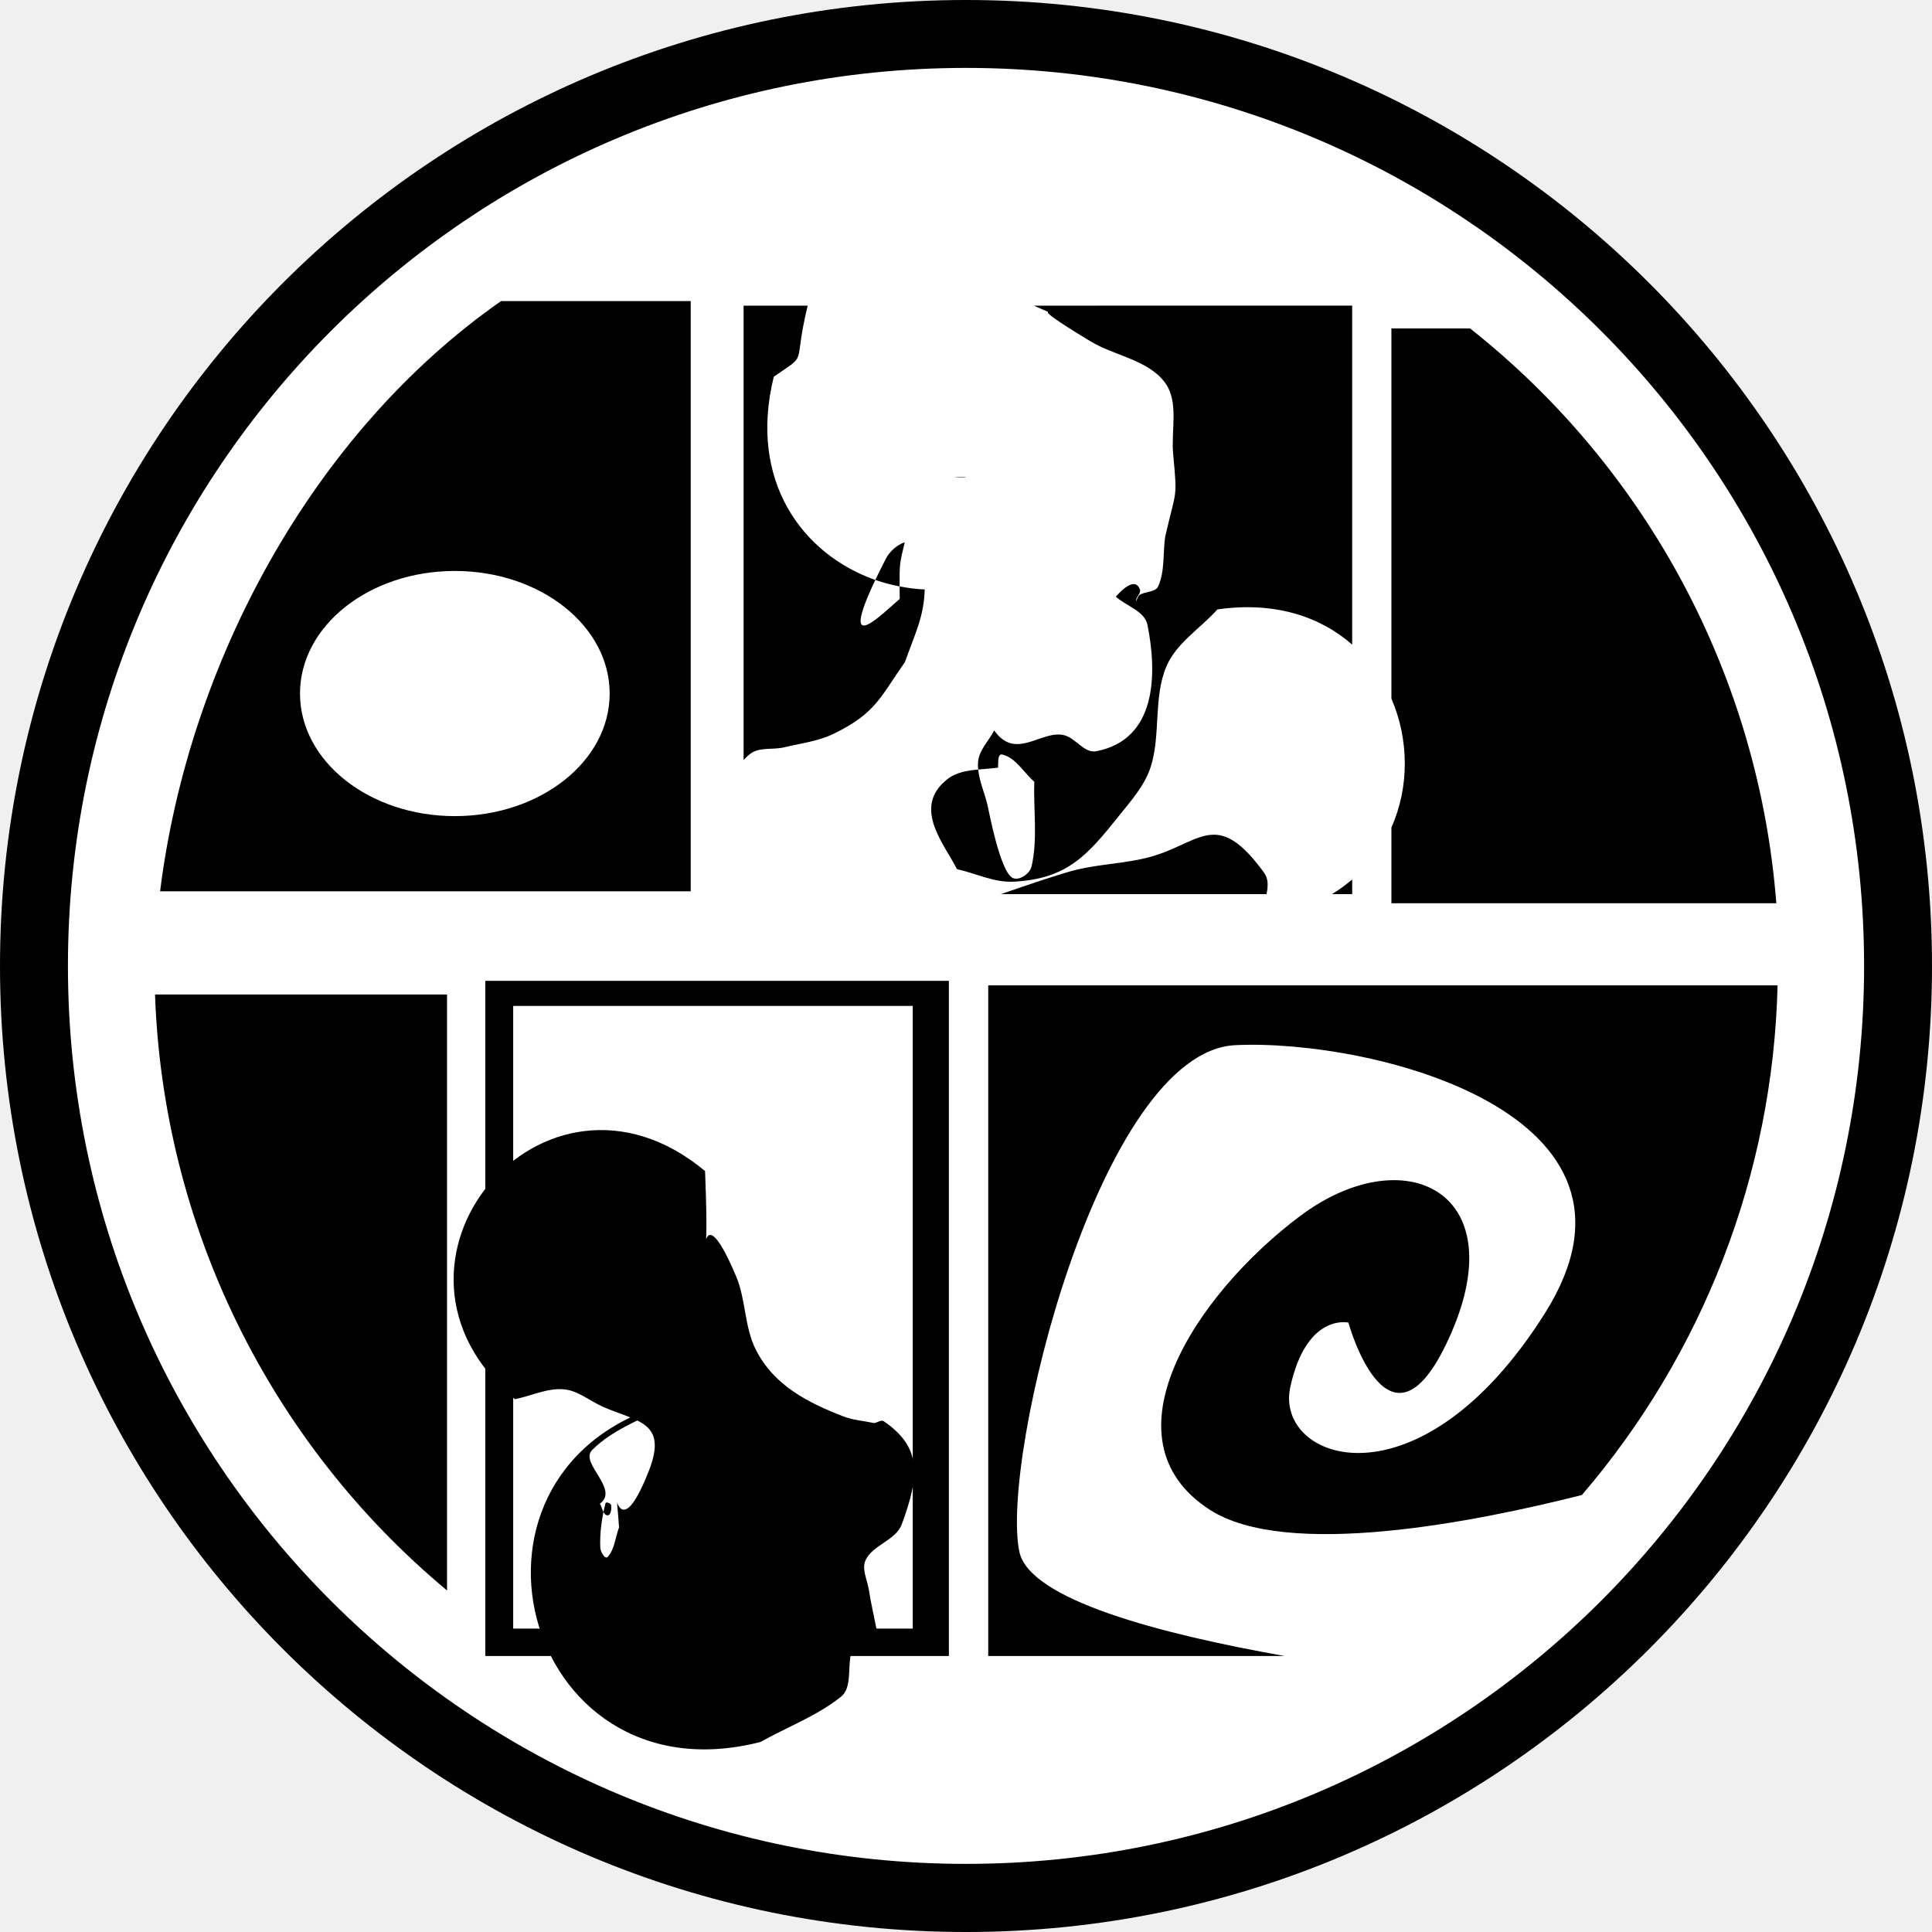
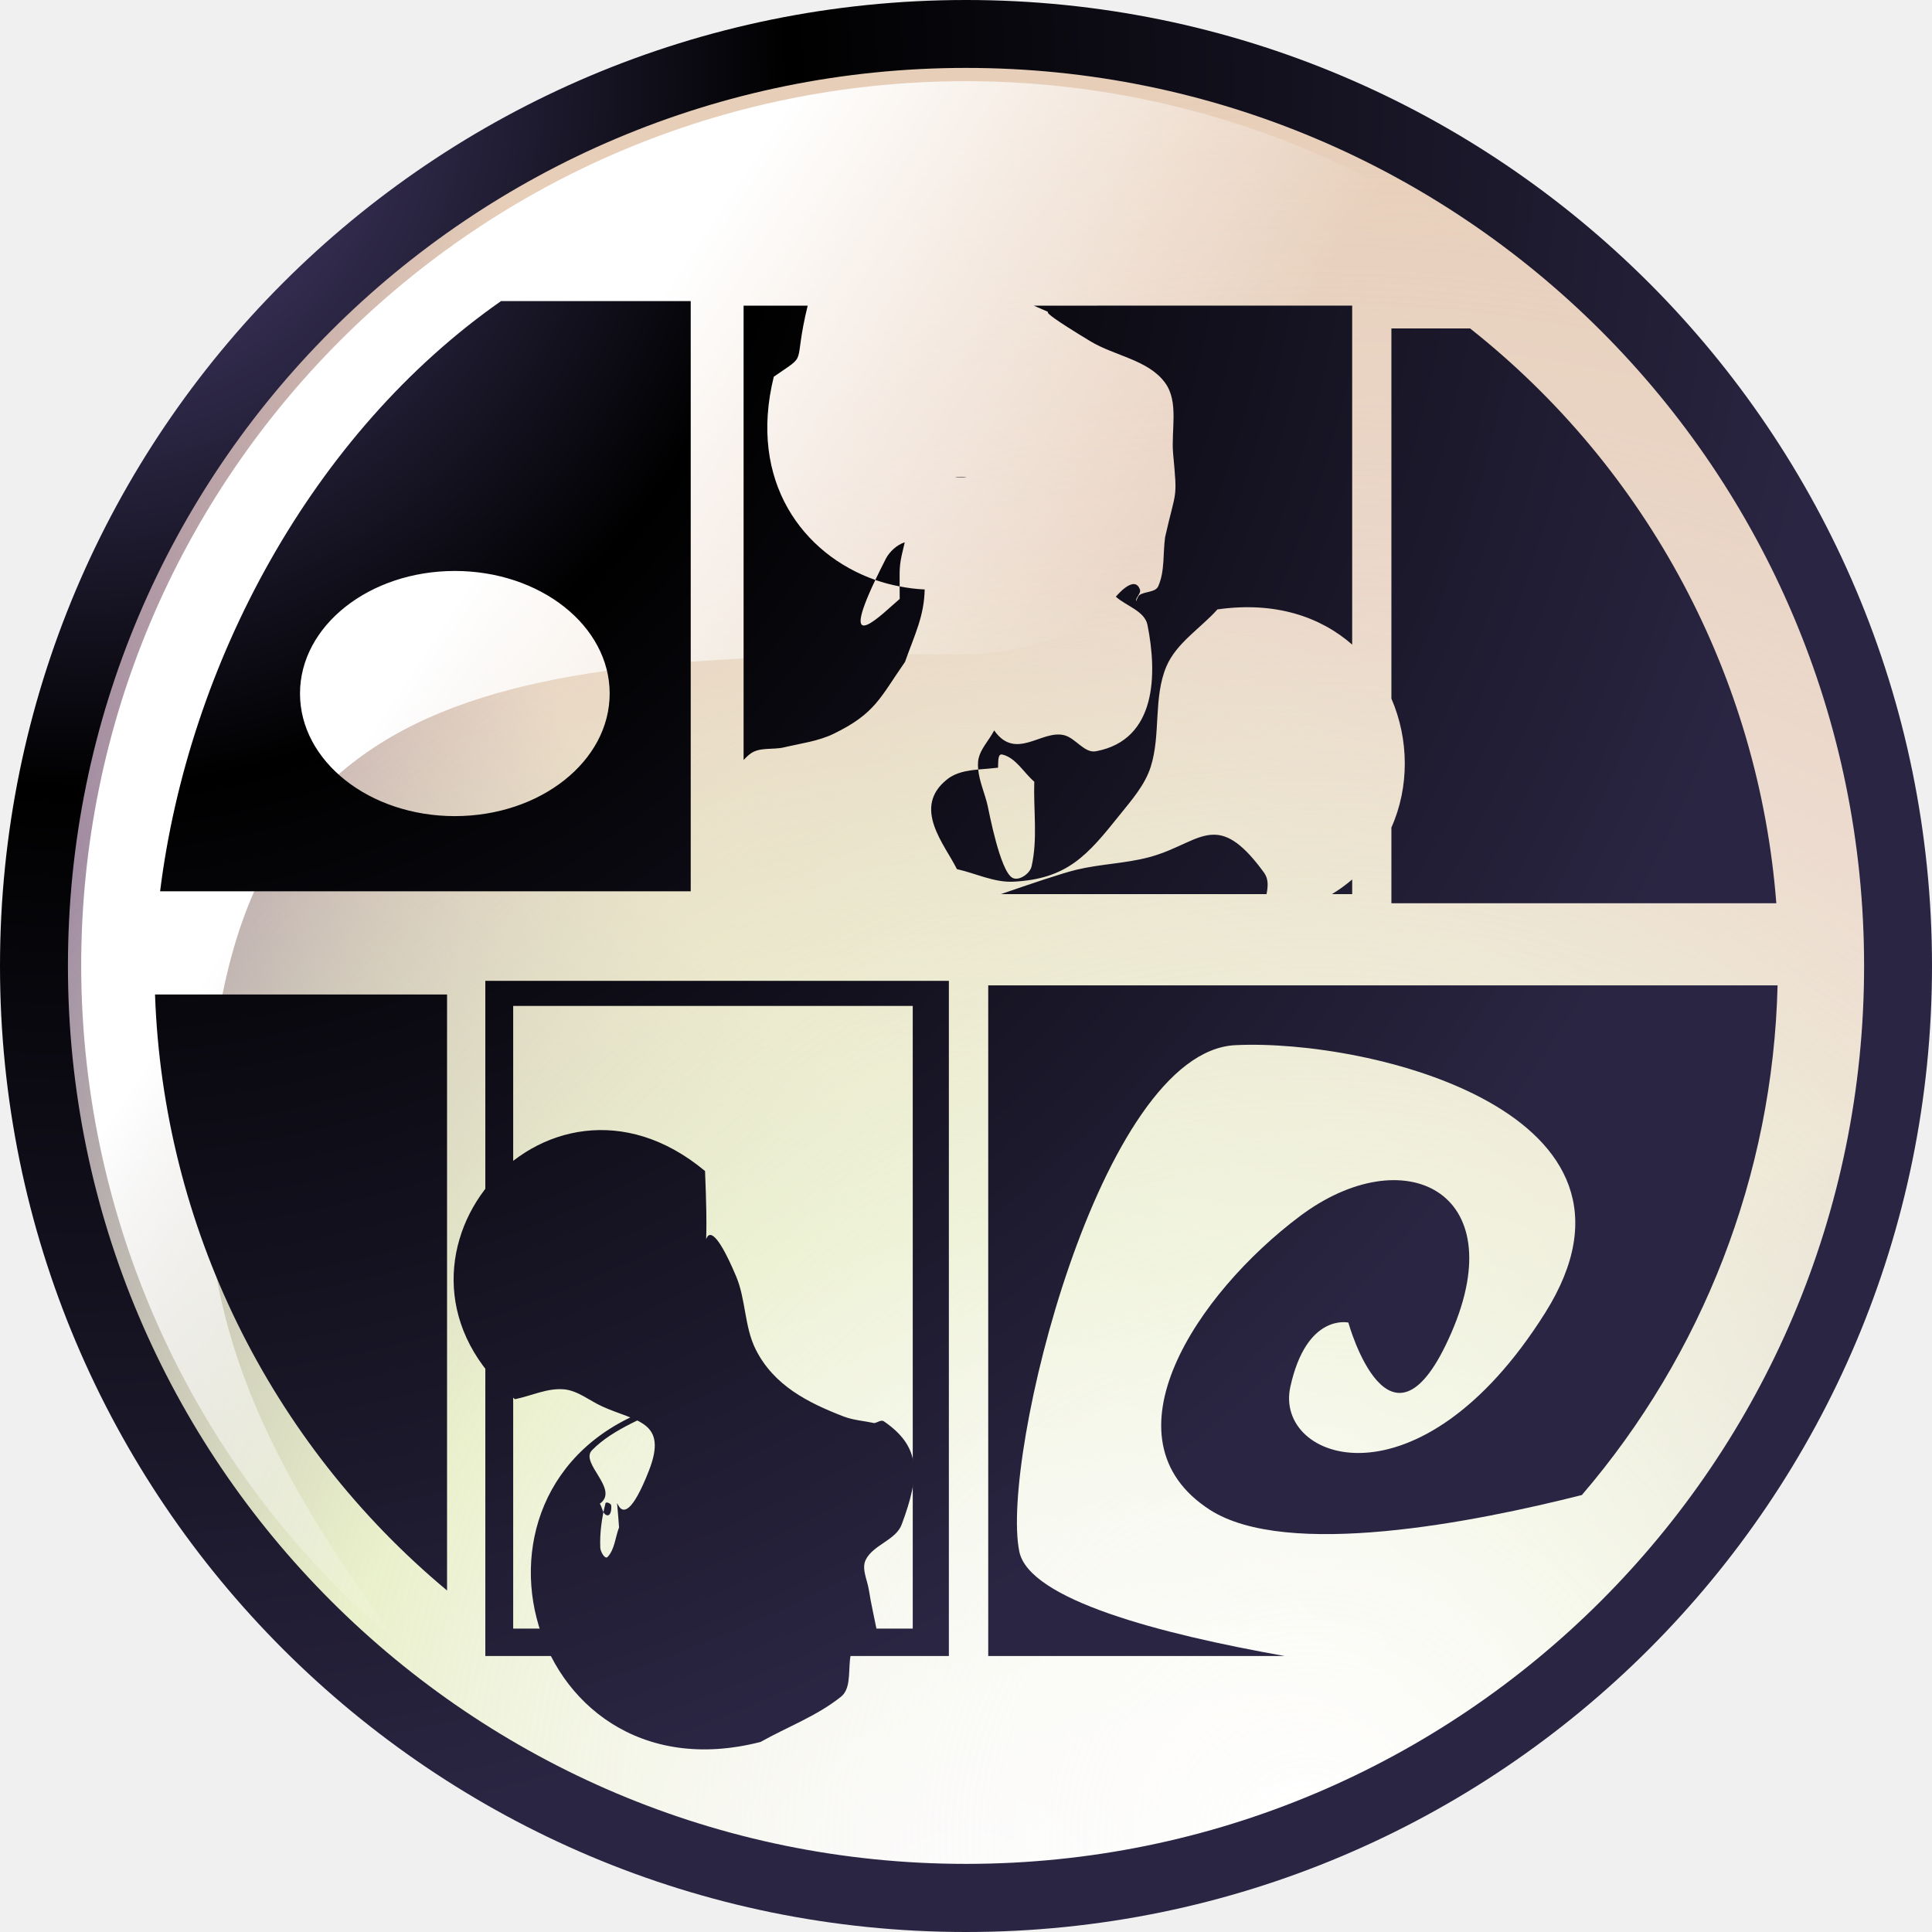
<svg xmlns="http://www.w3.org/2000/svg" width="128" height="128" version="1.1" viewBox="0 0 128 128">
-   <circle cx="64" cy="64" r="60.513" fill="#fff" />
-   <path d="m64 0a64 64 0 0 0-64 64 64 64 0 0 0 64 64 64 64 0 0 0 64-64 64 64 0 0 0-64-64zm0.001 4.499a59.5 59.494 0 0 1 59.5 59.494 59.5 59.494 0 0 1-59.5 59.494 59.5 59.494 0 0 1-59.5-59.494 59.5 59.494 0 0 1 59.5-59.494z" fill="#010000" style="paint-order:stroke fill markers" />
-   <path d="m33.195 19.948c-12.493 8.734-20.701 23.977-22.588 39.103h35.155v-39.103zm16.07 0.302v30.101c0.142-0.156 0.294-0.301 0.462-0.424 0.607-0.443 1.485-0.238 2.216-0.413 1.108-0.264 2.272-0.403 3.295-0.902 2.764-1.348 3.073-2.398 4.719-4.756 0.656-1.844 1.266-3.019 1.306-4.803-0.558-0.025-1.112-0.095-1.66-0.202 0.003 0.266 0.006 0.426 0.005 0.828-1.141 0.973-4.122 4.027-1.615-1.256-4.778-1.675-8.447-6.515-6.727-13.465 2.363-1.634 1.229-0.529 2.245-4.708zm8.729 18.174c0.525 0.184 1.064 0.322 1.61 0.428-0.014-1.454-0.007-1.495 0.337-2.922-0.511 0.154-1.018 0.633-1.249 1.082-0.274 0.533-0.498 0.991-0.698 1.412zm10.5-18.174c2.373 1.043-1.145-0.597 3.752 2.362 1.612 0.974 3.825 1.225 4.939 2.742 0.937 1.276 0.394 3.142 0.539 4.718 0.289 3.121 0.204 2.258-0.532 5.511-0.151 1.084-0.011 2.251-0.453 3.252-0.184 0.418-0.857 0.335-1.24 0.584-0.125 0.081-0.249 0.527-0.239 0.378 0.017-0.261 0.35-0.492 0.263-0.738-0.366-1.028-1.577 0.459-1.596 0.474 0.699 0.623 1.911 0.951 2.096 1.868 0.64 3.187 0.649 7.61-3.409 8.372-0.778 0.146-1.351-0.882-2.12-1.067-1.503-0.363-3.191 1.721-4.628-0.313-0.355 0.691-0.998 1.299-1.066 2.073-0.015 0.173-0.008 0.345 0.009 0.516 0.443-0.041 0.889-0.069 1.314-0.121 0.018-0.426-0.025-0.945 0.288-0.87 0.899 0.217 1.408 1.198 2.112 1.797-0.06 1.872 0.237 3.79-0.179 5.616-0.109 0.48-0.842 0.991-1.272 0.751-0.815-0.458-1.545-4.362-1.642-4.79-0.181-0.795-0.545-1.58-0.621-2.383-0.743 0.069-1.47 0.192-2.035 0.633-2.394 1.872-0.186 4.325 0.624 5.967 1.248 0.277 2.468 0.897 3.745 0.832 3.575-0.18 4.91-1.761 7.005-4.379 0.802-1.002 1.704-2.01 2.091-3.234 0.677-2.137 0.162-4.581 1.037-6.645 0.66-1.557 2.255-2.521 3.382-3.781 3.82-0.546 6.826 0.489 8.927 2.332v-22.459zm23.69 1.511v24.522c1.162 2.687 1.204 5.843 0 8.543v5.018h25.502c-1.16-14.967-8.514-28.77-20.287-38.083zm-28.503 9.841c-0.138-0.003-0.289 0.007-0.413 0.036 0.21-0.012 0.444-0.016 0.708-0.002 0.156 0.008-0.041-0.029-0.295-0.034zm-33.547 6.226a10.258 8.121 0 0 1 10.258 8.121 10.258 8.121 0 0 1-10.258 8.121 10.258 8.121 0 0 1-10.258-8.121 10.258 8.121 0 0 1 10.258-8.121zm50.295 17.473c-1.222-0.006-2.391 0.986-4.301 1.492-1.565 0.414-3.212 0.449-4.787 0.824-0.953 0.227-3.087 0.95-5.035 1.623h17.604c0.107-0.519 0.133-1.015-0.159-1.417-1.388-1.909-2.37-2.517-3.32-2.522zm9.157 2.967c-0.413 0.349-0.855 0.679-1.346 0.972h1.346zm-57.432 6.714v44.732h30.711v-44.732zm33.319 0.302v44.43h19.635c-8.271-1.466-16.916-3.733-17.575-6.916-1.282-6.198 5.343-33.126 14.319-33.554 8.976-0.427 28.852 4.488 20.517 17.739-8.335 13.25-17.952 9.831-16.884 4.915 1.069-4.915 3.847-4.274 3.847-4.274s2.778 10.045 6.839 0.641c4.061-9.404-3.206-12.823-10.045-7.694-6.839 5.129-13.251 14.747-5.984 19.448 5.114 3.309 17.628 0.809 24.661-0.97 7.978-9.303 12.662-21.187 12.966-33.766zm-55.203 0.604c0.539 15.315 7.575 29.676 19.348 39.486v-39.486zm23.73 0.756h26.472v41.256h-26.472z" />
-   <path d="m34.114 92.702c1.077-0.219 2.136-0.748 3.232-0.657 0.931 0.077 1.709 0.754 2.56 1.139 2.227 1.008 4.38 0.95 3.084 4.258-2.237 5.71-2.264-0.493-1.977 3.755-0.252 0.651-0.281 1.441-0.755 1.952-0.177 0.191-0.478-0.351-0.488-0.611-0.04-0.986 0.099-1.984 0.345-2.939 0.033-0.129 0.357 1e-3 0.377 0.133 0.035 0.234-0.023 0.696-0.257 0.662-0.302-0.044-0.329-0.514-0.493-0.771 1.325-0.95-1.355-2.694-0.518-3.545 1.464-1.489 3.593-2.13 5.389-3.195-15.929 4.083-10.155 26.609 5.774 22.526 1.778-1 3.743-1.723 5.334-2.999 1.241-0.996-0.478-4.096 2.428-4.109-0.196-0.997-0.43-1.986-0.589-2.99-0.104-0.655-0.498-1.388-0.198-1.98 0.501-0.991 1.991-1.291 2.378-2.331 1.212-3.261 1.304-5.132-1.183-6.835-0.176-0.121-0.419 0.079-0.629 0.119-0.685-0.148-1.401-0.191-2.055-0.445-2.34-0.908-4.609-2.042-5.811-4.447-0.747-1.495-0.644-3.304-1.296-4.843-2.826-6.678-1.67 2.232-2.055-6.965-10.689-8.907-23.285 6.209-12.597 15.116z" />
+   <defs>
+     <radialGradient id="biloua" cx="5.379" cy="5.379" r="62" gradientTransform="matrix(9.3661e-6 1.891 -1.891 1.1385e-5 15.55 -4.7927)" gradientUnits="userSpaceOnUse">
+       <stop stop-color="#5c4680" offset="0" />
+       <stop stop-color="#2a2542" offset="0.2" />
+       <stop stop-color="#000" offset="0.4" />
+       <stop stop-color="#2a2542" offset="1" />
+     </radialGradient>
+     <radialGradient id="biloub" cx="64" cy="128" r="92" gradientUnits="userSpaceOnUse">
+       <stop stop-color="#fff" offset="0" />
+       <stop stop-color="rgb(223, 238, 167)" offset=".5" />
+       <stop stop-color="rgb(223, 238, 167)" stop-opacity="0" offset="1" />
+     </radialGradient>
+     <radialGradient id="bilouc" cx="15.023" cy="-37.564" r="58.621" gradientTransform="matrix(0 2 -2 0 16.136 -5.3795)" gradientUnits="userSpaceOnUse">
+       <stop stop-color="#e7ceb8" offset="0" />
+       <stop stop-color="#e7ceb8" offset=".5" />
+       <stop stop-color="#e7ceb8" stop-opacity="0" offset="1" />
+     </radialGradient>
+     <radialGradient id="biloud" cx="123.08" cy="104.66" r="58.621" gradientTransform="matrix(0 -2 2 -1.9982e-8 -122.62 367.86)" gradientUnits="userSpaceOnUse">
+       <stop stop-color="#fff" offset="0" />
+       <stop stop-color="#f0e9f2" stop-opacity="0" offset="1" />
+     </radialGradient>
+     <linearGradient id="biloue" x1="30" x2="60" y1="40" y2="60" gradientUnits="userSpaceOnUse">
+       <stop stop-color="#fff" offset="0" />
+       <stop stop-color="#fff" stop-opacity="0" offset="1" />
+     </linearGradient>
+   </defs>
+   <circle cx="64" cy="64" r="60.512" fill="#5c4680" />
+   <circle cx="64" cy="64" r="60.512" fill="url(#bilouc)" />
+   <circle cx="64" cy="64" r="60.512" fill="url(#biloub)" />
+   <circle cx="64" cy="64" r="60.512" fill="url(#biloud)" />
+   <path fill="url(#biloue)" d="m64 5.379c-32.375 5.7e-5 -58.621 26.246-58.621 58.621 0.023 17.322 7.706 33.747 20.986 44.867-7.177-9.928-12.602-18.925-12.651-31.176-8.64e-4 -32.376 17.91-34.352 50.286-34.353 13.885 0.006 37.19-22.262 47.777-13.278-10.99-15.478-28.795-24.675-47.777-24.682z" />
+   <path fill="url(#biloua)" d="m64 0a64 64 0 0 0-64 64 64 64 0 0 0 64 64 64 64 0 0 0 64-64 64 64 0 0 0-64-64zm0.001 4.499a59.5 59.494 0 0 1 59.5 59.494 59.5 59.494 0 0 1-59.5 59.494 59.5 59.494 0 0 1-59.5-59.494 59.5 59.494 0 0 1 59.5-59.494z" />
+   <path fill="url(#biloua)" d="m33.195 19.948c-12.493 8.734-20.701 23.977-22.588 39.103h35.155v-39.103zm16.07 0.302v30.101c0.142-0.156 0.294-0.301 0.462-0.424 0.607-0.443 1.485-0.238 2.216-0.413 1.108-0.264 2.272-0.403 3.295-0.902 2.764-1.348 3.073-2.398 4.719-4.756 0.656-1.844 1.266-3.019 1.306-4.803-0.558-0.025-1.112-0.095-1.66-0.202 0.003 0.266 0.006 0.426 0.005 0.828-1.141 0.973-4.122 4.027-1.615-1.256-4.778-1.675-8.447-6.515-6.727-13.465 2.363-1.634 1.229-0.529 2.245-4.708zm8.729 18.174c0.525 0.184 1.064 0.322 1.61 0.428-0.014-1.454-0.007-1.495 0.337-2.922-0.511 0.154-1.018 0.633-1.249 1.082-0.274 0.533-0.498 0.991-0.698 1.412zm10.5-18.174c2.373 1.043-1.145-0.597 3.752 2.362 1.612 0.974 3.825 1.225 4.939 2.742 0.937 1.276 0.394 3.142 0.539 4.718 0.289 3.121 0.204 2.258-0.532 5.511-0.151 1.084-0.011 2.251-0.453 3.252-0.184 0.418-0.857 0.335-1.24 0.584-0.125 0.081-0.249 0.527-0.239 0.378 0.017-0.261 0.35-0.492 0.263-0.738-0.366-1.028-1.577 0.459-1.596 0.474 0.699 0.623 1.911 0.951 2.096 1.868 0.64 3.187 0.649 7.61-3.409 8.372-0.778 0.146-1.351-0.882-2.12-1.067-1.503-0.363-3.191 1.721-4.628-0.313-0.355 0.691-0.998 1.299-1.066 2.073-0.015 0.173-0.008 0.345 0.009 0.516 0.443-0.041 0.889-0.069 1.314-0.121 0.018-0.426-0.025-0.945 0.288-0.87 0.899 0.217 1.408 1.198 2.112 1.797-0.06 1.872 0.237 3.79-0.179 5.616-0.109 0.48-0.842 0.991-1.272 0.751-0.815-0.458-1.545-4.362-1.642-4.79-0.181-0.795-0.545-1.58-0.621-2.383-0.743 0.069-1.47 0.192-2.035 0.633-2.394 1.872-0.186 4.325 0.624 5.967 1.248 0.277 2.468 0.897 3.745 0.832 3.575-0.18 4.91-1.761 7.005-4.379 0.802-1.002 1.704-2.01 2.091-3.234 0.677-2.137 0.162-4.581 1.037-6.645 0.66-1.557 2.255-2.521 3.382-3.781 3.82-0.546 6.826 0.489 8.927 2.332v-22.459zm23.69 1.511v24.522c1.162 2.687 1.204 5.843 0 8.543v5.018h25.502c-1.16-14.967-8.514-28.77-20.287-38.083zm-28.503 9.841c-0.138-0.003-0.289 0.007-0.413 0.036 0.21-0.012 0.444-0.016 0.708-0.002 0.156 0.008-0.041-0.029-0.295-0.034zm-33.547 6.226a10.258 8.121 0 0 1 10.258 8.121 10.258 8.121 0 0 1-10.258 8.121 10.258 8.121 0 0 1-10.258-8.121 10.258 8.121 0 0 1 10.258-8.121zm50.295 17.473c-1.222-0.006-2.391 0.986-4.301 1.492-1.565 0.414-3.212 0.449-4.787 0.824-0.953 0.227-3.087 0.95-5.035 1.623h17.604c0.107-0.519 0.133-1.015-0.159-1.417-1.388-1.909-2.37-2.517-3.32-2.522zm9.157 2.967c-0.413 0.349-0.855 0.679-1.346 0.972h1.346zm-57.432 6.714v44.732h30.711v-44.732zm33.319 0.302v44.43h19.635c-8.271-1.466-16.916-3.733-17.575-6.916-1.282-6.198 5.343-33.126 14.319-33.554 8.976-0.427 28.852 4.488 20.517 17.739-8.335 13.25-17.952 9.831-16.884 4.915 1.069-4.915 3.847-4.274 3.847-4.274s2.778 10.045 6.839 0.641c4.061-9.404-3.206-12.823-10.045-7.694-6.839 5.129-13.251 14.747-5.984 19.448 5.114 3.309 17.628 0.809 24.661-0.97 7.978-9.303 12.662-21.187 12.966-33.766zm-55.203 0.604c0.539 15.315 7.575 29.676 19.348 39.486v-39.486zm23.73 0.756h26.472v41.256h-26.472z" />
+   <path fill="url(#biloua)" d="m34.114 92.702c1.077-0.219 2.136-0.748 3.232-0.657 0.931 0.077 1.709 0.754 2.56 1.139 2.227 1.008 4.38 0.95 3.084 4.258-2.237 5.71-2.264-0.493-1.977 3.755-0.252 0.651-0.281 1.441-0.755 1.952-0.177 0.191-0.478-0.351-0.488-0.611-0.04-0.986 0.099-1.984 0.345-2.939 0.033-0.129 0.357 1e-3 0.377 0.133 0.035 0.234-0.023 0.696-0.257 0.662-0.302-0.044-0.329-0.514-0.493-0.771 1.325-0.95-1.355-2.694-0.518-3.545 1.464-1.489 3.593-2.13 5.389-3.195-15.929 4.083-10.155 26.609 5.774 22.526 1.778-1 3.743-1.723 5.334-2.999 1.241-0.996-0.478-4.096 2.428-4.109-0.196-0.997-0.43-1.986-0.589-2.99-0.104-0.655-0.498-1.388-0.198-1.98 0.501-0.991 1.991-1.291 2.378-2.331 1.212-3.261 1.304-5.132-1.183-6.835-0.176-0.121-0.419 0.079-0.629 0.119-0.685-0.148-1.401-0.191-2.055-0.445-2.34-0.908-4.609-2.042-5.811-4.447-0.747-1.495-0.644-3.304-1.296-4.843-2.826-6.678-1.67 2.232-2.055-6.965-10.689-8.907-23.285 6.209-12.597 15.116z" />
</svg>
